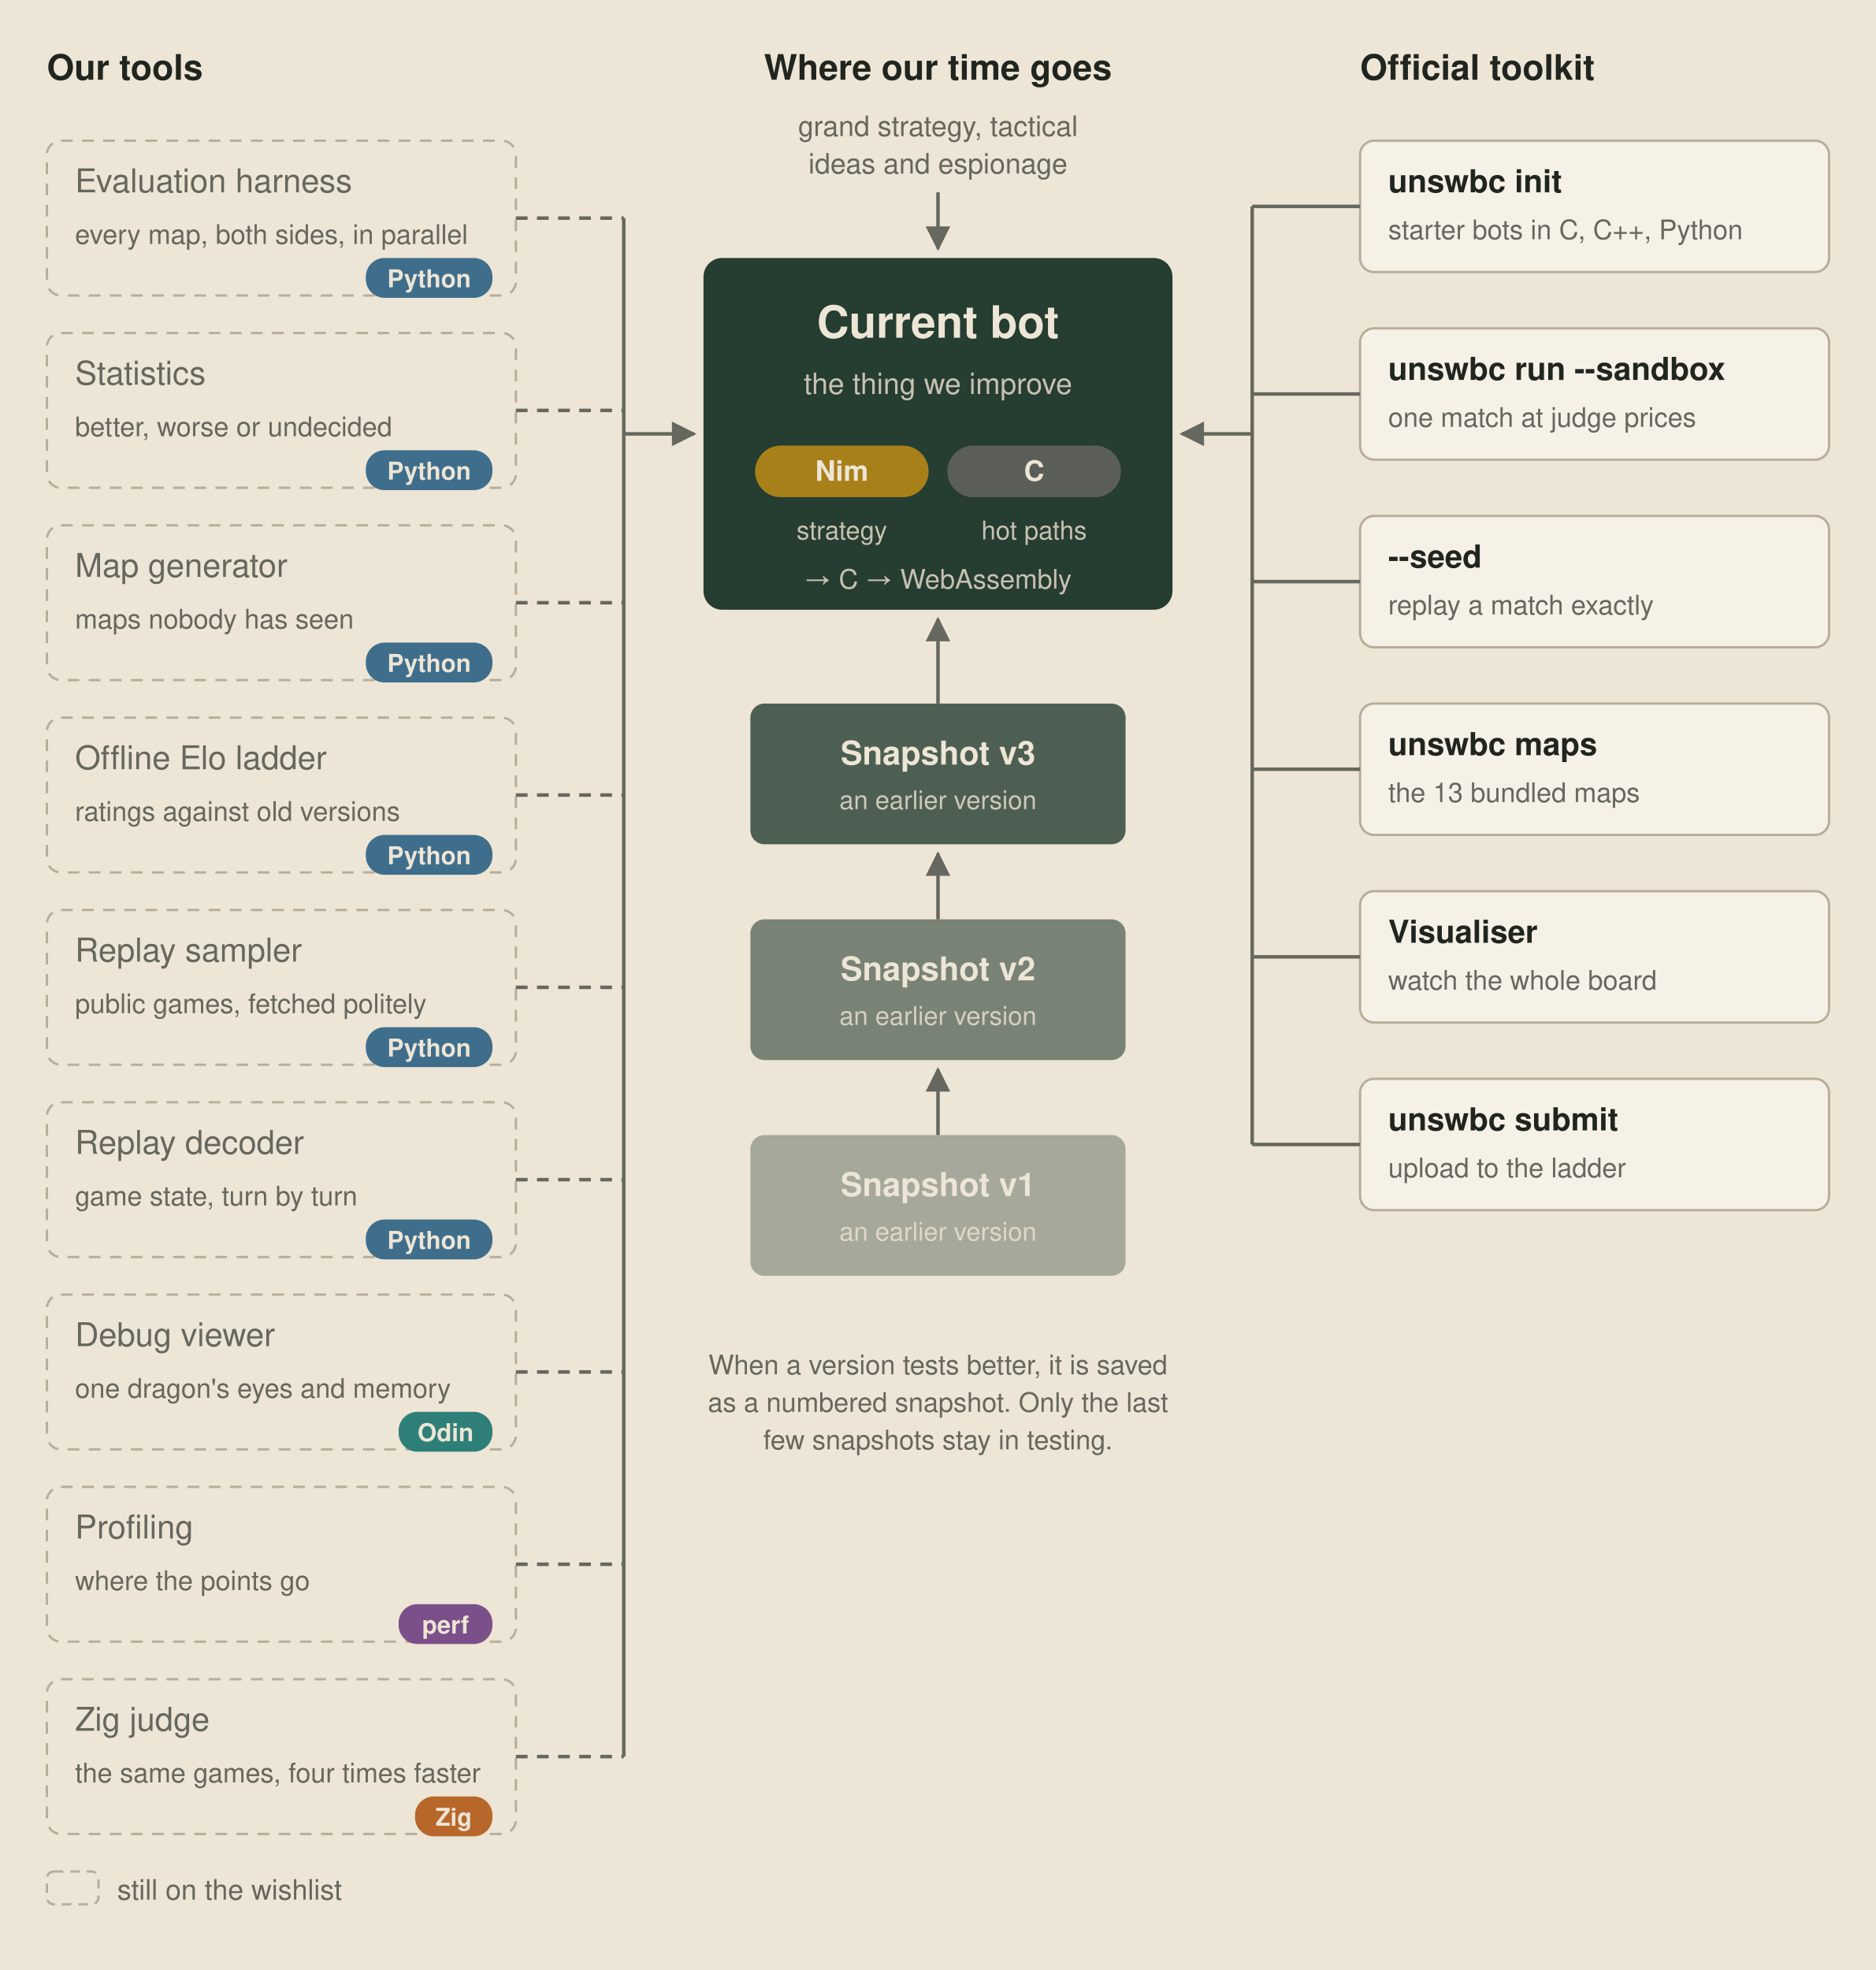
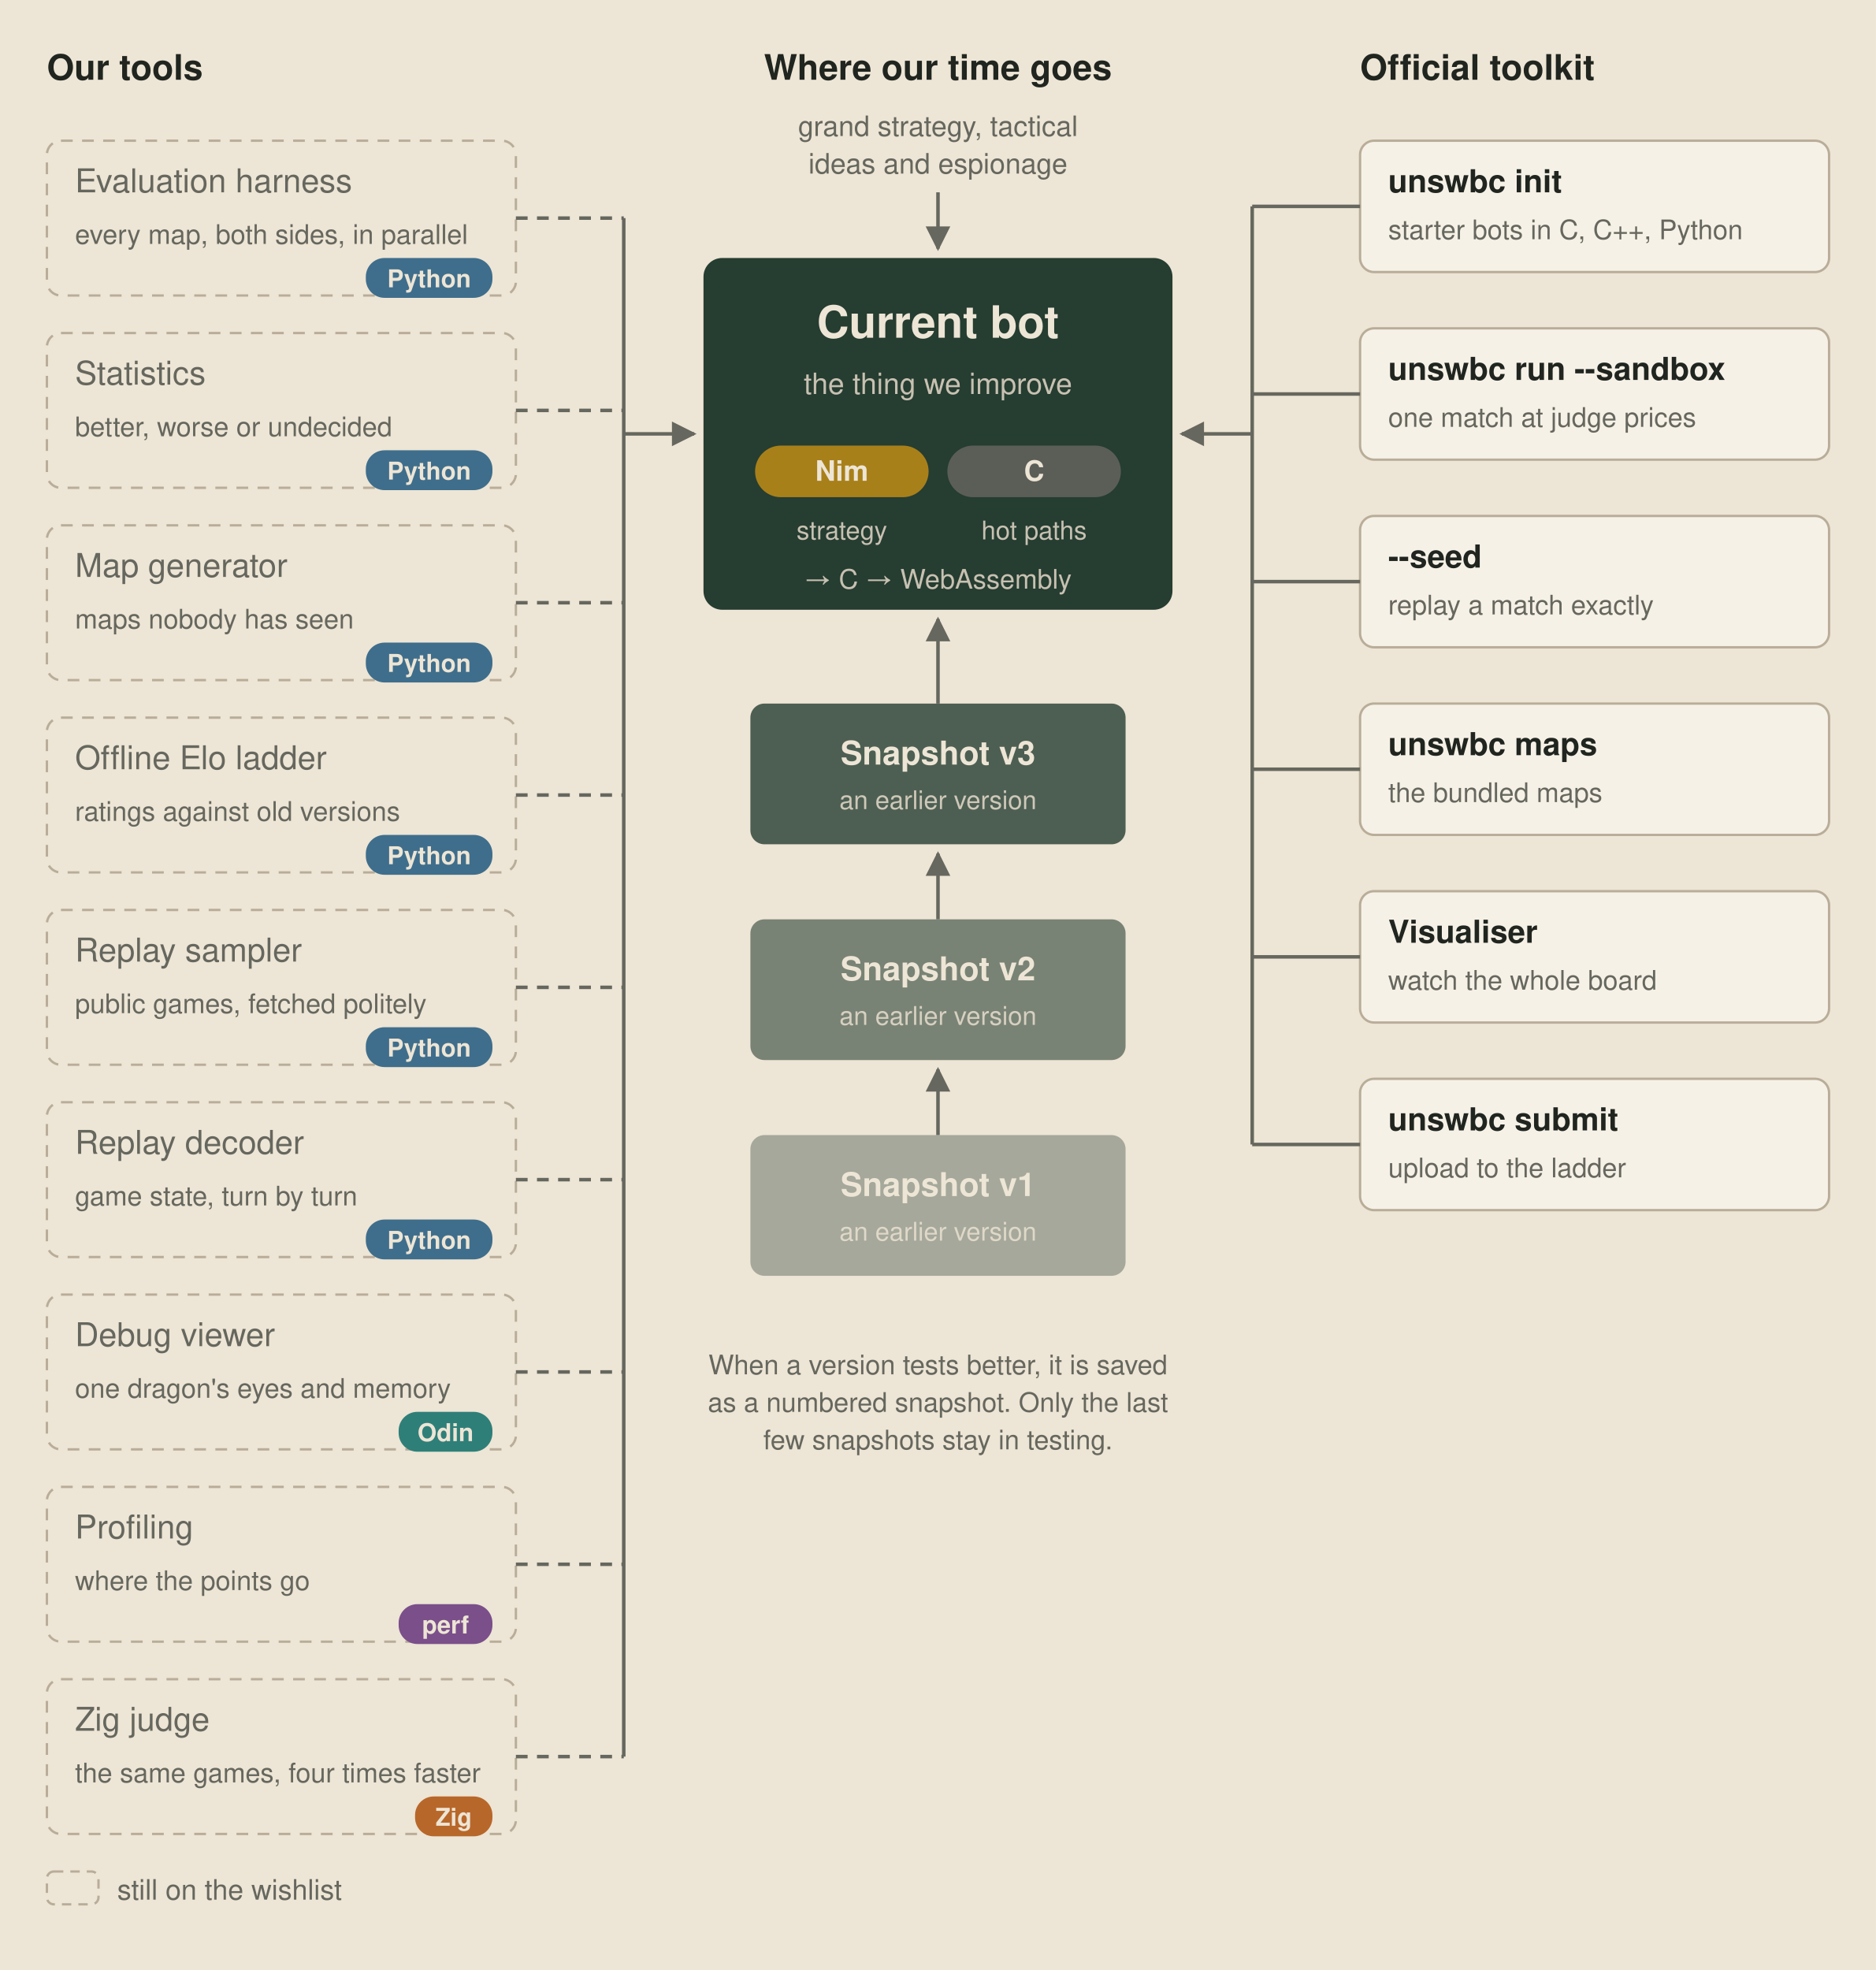
<svg xmlns="http://www.w3.org/2000/svg" viewBox="0 0 800 840" font-family="Helvetica, Arial, sans-serif" role="img" aria-labelledby="t d">
  <defs>
    <marker id="arrow" viewBox="0 0 10 10" refX="9" refY="5" markerWidth="7" markerHeight="7" orient="auto-start-reverse">
      <path d="M0 0L10 5L0 10z" fill="#66675e" />
    </marker>
  </defs>
  <rect width="800" height="840" fill="#ede5d5" />
  <text x="20" y="34" font-size="15" fill="#20251f" text-anchor="start" font-weight="bold">Our tools</text>
  <text x="580" y="34" font-size="15" fill="#20251f" text-anchor="start" font-weight="bold">Official toolkit</text>
  <text x="400.0" y="34" font-size="15" fill="#20251f" text-anchor="middle" font-weight="bold">Where our time goes</text>
  <text x="400.0" y="58" font-size="12" fill="#66675e" text-anchor="middle" font-weight="normal">grand strategy, tactical</text>
  <text x="400.0" y="74" font-size="12" fill="#66675e" text-anchor="middle" font-weight="normal">ideas and espionage</text>
  <path d="M400.0 82 L400.0 106" stroke="#66675e" stroke-width="1.5" fill="none" marker-end="url(#arrow)" />
  <rect x="300" y="110" width="200" height="150" rx="8" fill="#263d31" />
  <text x="400.0" y="144" font-size="19" fill="#ede5d5" text-anchor="middle" font-weight="bold">Current bot</text>
  <text x="400.0" y="168" font-size="12.5" fill="#c7c1b2" text-anchor="middle" font-weight="normal">the thing we improve</text>
  <rect x="322" y="190" width="74" height="22" rx="11" fill="#a8801a" />
  <text x="359" y="205" font-size="12" fill="#ede5d5" text-anchor="middle" font-weight="bold">Nim</text>
  <text x="359" y="230" font-size="11" fill="#c7c1b2" text-anchor="middle" font-weight="normal">strategy</text>
  <rect x="404" y="190" width="74" height="22" rx="11" fill="#5b5e57" />
  <text x="441" y="205" font-size="12" fill="#ede5d5" text-anchor="middle" font-weight="bold">C</text>
  <text x="441" y="230" font-size="11" fill="#c7c1b2" text-anchor="middle" font-weight="normal">hot paths</text>
  <text x="400.0" y="251" font-size="11.5" fill="#c7c1b2" text-anchor="middle" font-weight="normal">→ C → WebAssembly</text>
  <g opacity="0.80">
    <rect x="320" y="300" width="160" height="60" rx="6" fill="#263d31" />
    <text x="400.0" y="326" font-size="14" fill="#ede5d5" text-anchor="middle" font-weight="bold">Snapshot v3</text>
    <text x="400.0" y="345" font-size="11" fill="#c7c1b2" text-anchor="middle" font-weight="normal">an earlier version</text>
  </g>
  <path d="M400.0 300 L400.0 264" stroke="#66675e" stroke-width="1.5" fill="none" marker-end="url(#arrow)" />
  <g opacity="0.58">
    <rect x="320" y="392" width="160" height="60" rx="6" fill="#263d31" />
    <text x="400.0" y="418" font-size="14" fill="#ede5d5" text-anchor="middle" font-weight="bold">Snapshot v2</text>
    <text x="400.0" y="437" font-size="11" fill="#c7c1b2" text-anchor="middle" font-weight="normal">an earlier version</text>
  </g>
  <path d="M400.0 392 L400.0 364" stroke="#66675e" stroke-width="1.5" fill="none" marker-end="url(#arrow)" />
  <g opacity="0.36">
    <rect x="320" y="484" width="160" height="60" rx="6" fill="#263d31" />
    <text x="400.0" y="510" font-size="14" fill="#ede5d5" text-anchor="middle" font-weight="bold">Snapshot v1</text>
    <text x="400.0" y="529" font-size="11" fill="#c7c1b2" text-anchor="middle" font-weight="normal">an earlier version</text>
  </g>
  <path d="M400.0 484 L400.0 456" stroke="#66675e" stroke-width="1.5" fill="none" marker-end="url(#arrow)" />
  <text x="400.0" y="586" font-size="11.5" fill="#66675e" text-anchor="middle" font-weight="normal">When a version tests better, it is saved</text>
  <text x="400.0" y="602" font-size="11.5" fill="#66675e" text-anchor="middle" font-weight="normal">as a numbered snapshot. Only the last</text>
  <text x="400.0" y="618" font-size="11.5" fill="#66675e" text-anchor="middle" font-weight="normal">few snapshots stay in testing.</text>
  <rect x="20" y="60" width="200" height="66" rx="6" fill="#ede5d5" stroke="#b9ad99" stroke-dasharray="5 4" />
  <text x="32" y="82" font-size="14" fill="#66675e" text-anchor="start" font-weight="normal">Evaluation harness</text>
  <text x="32" y="104" font-size="11.5" fill="#66675e" text-anchor="start" font-weight="normal">every map, both sides, in parallel</text>
  <rect x="156" y="110" width="54" height="17" rx="8" fill="#3f6e8c" />
  <text x="183.0" y="122.5" font-size="10.5" fill="#ede5d5" text-anchor="middle" font-weight="bold">Python</text>
  <path d="M220 93 H266" stroke="#66675e" stroke-width="1.5" stroke-dasharray="5 4" />
  <rect x="20" y="142" width="200" height="66" rx="6" fill="#ede5d5" stroke="#b9ad99" stroke-dasharray="5 4" />
  <text x="32" y="164" font-size="14" fill="#66675e" text-anchor="start" font-weight="normal">Statistics</text>
  <text x="32" y="186" font-size="11.5" fill="#66675e" text-anchor="start" font-weight="normal">better, worse or undecided</text>
  <rect x="156" y="192" width="54" height="17" rx="8" fill="#3f6e8c" />
  <text x="183.0" y="204.5" font-size="10.5" fill="#ede5d5" text-anchor="middle" font-weight="bold">Python</text>
  <path d="M220 175 H266" stroke="#66675e" stroke-width="1.5" stroke-dasharray="5 4" />
  <rect x="20" y="224" width="200" height="66" rx="6" fill="#ede5d5" stroke="#b9ad99" stroke-dasharray="5 4" />
  <text x="32" y="246" font-size="14" fill="#66675e" text-anchor="start" font-weight="normal">Map generator</text>
  <text x="32" y="268" font-size="11.5" fill="#66675e" text-anchor="start" font-weight="normal">maps nobody has seen</text>
  <rect x="156" y="274" width="54" height="17" rx="8" fill="#3f6e8c" />
  <text x="183.0" y="286.5" font-size="10.5" fill="#ede5d5" text-anchor="middle" font-weight="bold">Python</text>
  <path d="M220 257 H266" stroke="#66675e" stroke-width="1.5" stroke-dasharray="5 4" />
  <rect x="20" y="306" width="200" height="66" rx="6" fill="#ede5d5" stroke="#b9ad99" stroke-dasharray="5 4" />
  <text x="32" y="328" font-size="14" fill="#66675e" text-anchor="start" font-weight="normal">Offline Elo ladder</text>
  <text x="32" y="350" font-size="11.5" fill="#66675e" text-anchor="start" font-weight="normal">ratings against old versions</text>
  <rect x="156" y="356" width="54" height="17" rx="8" fill="#3f6e8c" />
  <text x="183.0" y="368.5" font-size="10.5" fill="#ede5d5" text-anchor="middle" font-weight="bold">Python</text>
  <path d="M220 339 H266" stroke="#66675e" stroke-width="1.5" stroke-dasharray="5 4" />
  <rect x="20" y="388" width="200" height="66" rx="6" fill="#ede5d5" stroke="#b9ad99" stroke-dasharray="5 4" />
  <text x="32" y="410" font-size="14" fill="#66675e" text-anchor="start" font-weight="normal">Replay sampler</text>
  <text x="32" y="432" font-size="11.5" fill="#66675e" text-anchor="start" font-weight="normal">public games, fetched politely</text>
  <rect x="156" y="438" width="54" height="17" rx="8" fill="#3f6e8c" />
  <text x="183.0" y="450.5" font-size="10.5" fill="#ede5d5" text-anchor="middle" font-weight="bold">Python</text>
  <path d="M220 421 H266" stroke="#66675e" stroke-width="1.5" stroke-dasharray="5 4" />
  <rect x="20" y="470" width="200" height="66" rx="6" fill="#ede5d5" stroke="#b9ad99" stroke-dasharray="5 4" />
  <text x="32" y="492" font-size="14" fill="#66675e" text-anchor="start" font-weight="normal">Replay decoder</text>
  <text x="32" y="514" font-size="11.5" fill="#66675e" text-anchor="start" font-weight="normal">game state, turn by turn</text>
  <rect x="156" y="520" width="54" height="17" rx="8" fill="#3f6e8c" />
  <text x="183.0" y="532.5" font-size="10.5" fill="#ede5d5" text-anchor="middle" font-weight="bold">Python</text>
  <path d="M220 503 H266" stroke="#66675e" stroke-width="1.5" stroke-dasharray="5 4" />
  <rect x="20" y="552" width="200" height="66" rx="6" fill="#ede5d5" stroke="#b9ad99" stroke-dasharray="5 4" />
  <text x="32" y="574" font-size="14" fill="#66675e" text-anchor="start" font-weight="normal">Debug viewer</text>
  <text x="32" y="596" font-size="11.5" fill="#66675e" text-anchor="start" font-weight="normal">one dragon's eyes and memory</text>
  <rect x="170" y="602" width="40" height="17" rx="8" fill="#2f7f79" />
  <text x="190.0" y="614.5" font-size="10.5" fill="#ede5d5" text-anchor="middle" font-weight="bold">Odin</text>
  <path d="M220 585 H266" stroke="#66675e" stroke-width="1.5" stroke-dasharray="5 4" />
  <rect x="20" y="634" width="200" height="66" rx="6" fill="#ede5d5" stroke="#b9ad99" stroke-dasharray="5 4" />
  <text x="32" y="656" font-size="14" fill="#66675e" text-anchor="start" font-weight="normal">Profiling</text>
  <text x="32" y="678" font-size="11.5" fill="#66675e" text-anchor="start" font-weight="normal">where the points go</text>
  <rect x="170" y="684" width="40" height="17" rx="8" fill="#7a4f8a" />
  <text x="190.0" y="696.5" font-size="10.5" fill="#ede5d5" text-anchor="middle" font-weight="bold">perf</text>
  <path d="M220 667 H266" stroke="#66675e" stroke-width="1.5" stroke-dasharray="5 4" />
  <rect x="20" y="716" width="200" height="66" rx="6" fill="#ede5d5" stroke="#b9ad99" stroke-dasharray="5 4" />
  <text x="32" y="738" font-size="14" fill="#66675e" text-anchor="start" font-weight="normal">Zig judge</text>
  <text x="32" y="760" font-size="11.5" fill="#66675e" text-anchor="start" font-weight="normal">the same games, four times faster</text>
  <rect x="177" y="766" width="33" height="17" rx="8" fill="#b8672a" />
  <text x="193.5" y="778.5" font-size="10.5" fill="#ede5d5" text-anchor="middle" font-weight="bold">Zig</text>
  <path d="M220 749 H266" stroke="#66675e" stroke-width="1.5" stroke-dasharray="5 4" />
  <path d="M266 93 V749" stroke="#66675e" stroke-width="1.5" />
  <path d="M266 185 L296 185" stroke="#66675e" stroke-width="1.5" fill="none" marker-end="url(#arrow)" />
  <rect x="580" y="60" width="200" height="56" rx="6" fill="#f6f1e7" stroke="#b9ad99" />
  <text x="592" y="82" font-size="13.5" fill="#20251f" text-anchor="start" font-weight="bold">unswbc init</text>
  <text x="592" y="102" font-size="11.5" fill="#66675e" text-anchor="start" font-weight="normal">starter bots in C, C++, Python</text>
  <path d="M580 88 H534" stroke="#66675e" stroke-width="1.5" />
  <rect x="580" y="140" width="200" height="56" rx="6" fill="#f6f1e7" stroke="#b9ad99" />
  <text x="592" y="162" font-size="13.5" fill="#20251f" text-anchor="start" font-weight="bold">unswbc run --sandbox</text>
  <text x="592" y="182" font-size="11.5" fill="#66675e" text-anchor="start" font-weight="normal">one match at judge prices</text>
  <path d="M580 168 H534" stroke="#66675e" stroke-width="1.5" />
  <rect x="580" y="220" width="200" height="56" rx="6" fill="#f6f1e7" stroke="#b9ad99" />
  <text x="592" y="242" font-size="13.5" fill="#20251f" text-anchor="start" font-weight="bold">--seed</text>
  <text x="592" y="262" font-size="11.5" fill="#66675e" text-anchor="start" font-weight="normal">replay a match exactly</text>
  <path d="M580 248 H534" stroke="#66675e" stroke-width="1.5" />
  <rect x="580" y="300" width="200" height="56" rx="6" fill="#f6f1e7" stroke="#b9ad99" />
  <text x="592" y="322" font-size="13.5" fill="#20251f" text-anchor="start" font-weight="bold">unswbc maps</text>
-   <text x="592" y="342" font-size="11.5" fill="#66675e" text-anchor="start" font-weight="normal">the 13 bundled maps</text>
+   <text x="592" y="342" font-size="11.5" fill="#66675e" text-anchor="start" font-weight="normal">the bundled maps</text>
  <path d="M580 328 H534" stroke="#66675e" stroke-width="1.5" />
  <rect x="580" y="380" width="200" height="56" rx="6" fill="#f6f1e7" stroke="#b9ad99" />
  <text x="592" y="402" font-size="13.5" fill="#20251f" text-anchor="start" font-weight="bold">Visualiser</text>
  <text x="592" y="422" font-size="11.5" fill="#66675e" text-anchor="start" font-weight="normal">watch the whole board</text>
  <path d="M580 408 H534" stroke="#66675e" stroke-width="1.5" />
  <rect x="580" y="460" width="200" height="56" rx="6" fill="#f6f1e7" stroke="#b9ad99" />
  <text x="592" y="482" font-size="13.5" fill="#20251f" text-anchor="start" font-weight="bold">unswbc submit</text>
  <text x="592" y="502" font-size="11.5" fill="#66675e" text-anchor="start" font-weight="normal">upload to the ladder</text>
  <path d="M580 488 H534" stroke="#66675e" stroke-width="1.5" />
  <path d="M534 88 V488" stroke="#66675e" stroke-width="1.5" />
  <path d="M534 185 L504 185" stroke="#66675e" stroke-width="1.5" fill="none" marker-end="url(#arrow)" />
  <rect x="20" y="798" width="22" height="14" rx="3" fill="#ede5d5" stroke="#b9ad99" stroke-dasharray="4 3" />
  <text x="50" y="810" font-size="12" fill="#66675e" text-anchor="start" font-weight="normal">still on the wishlist</text>
</svg>
